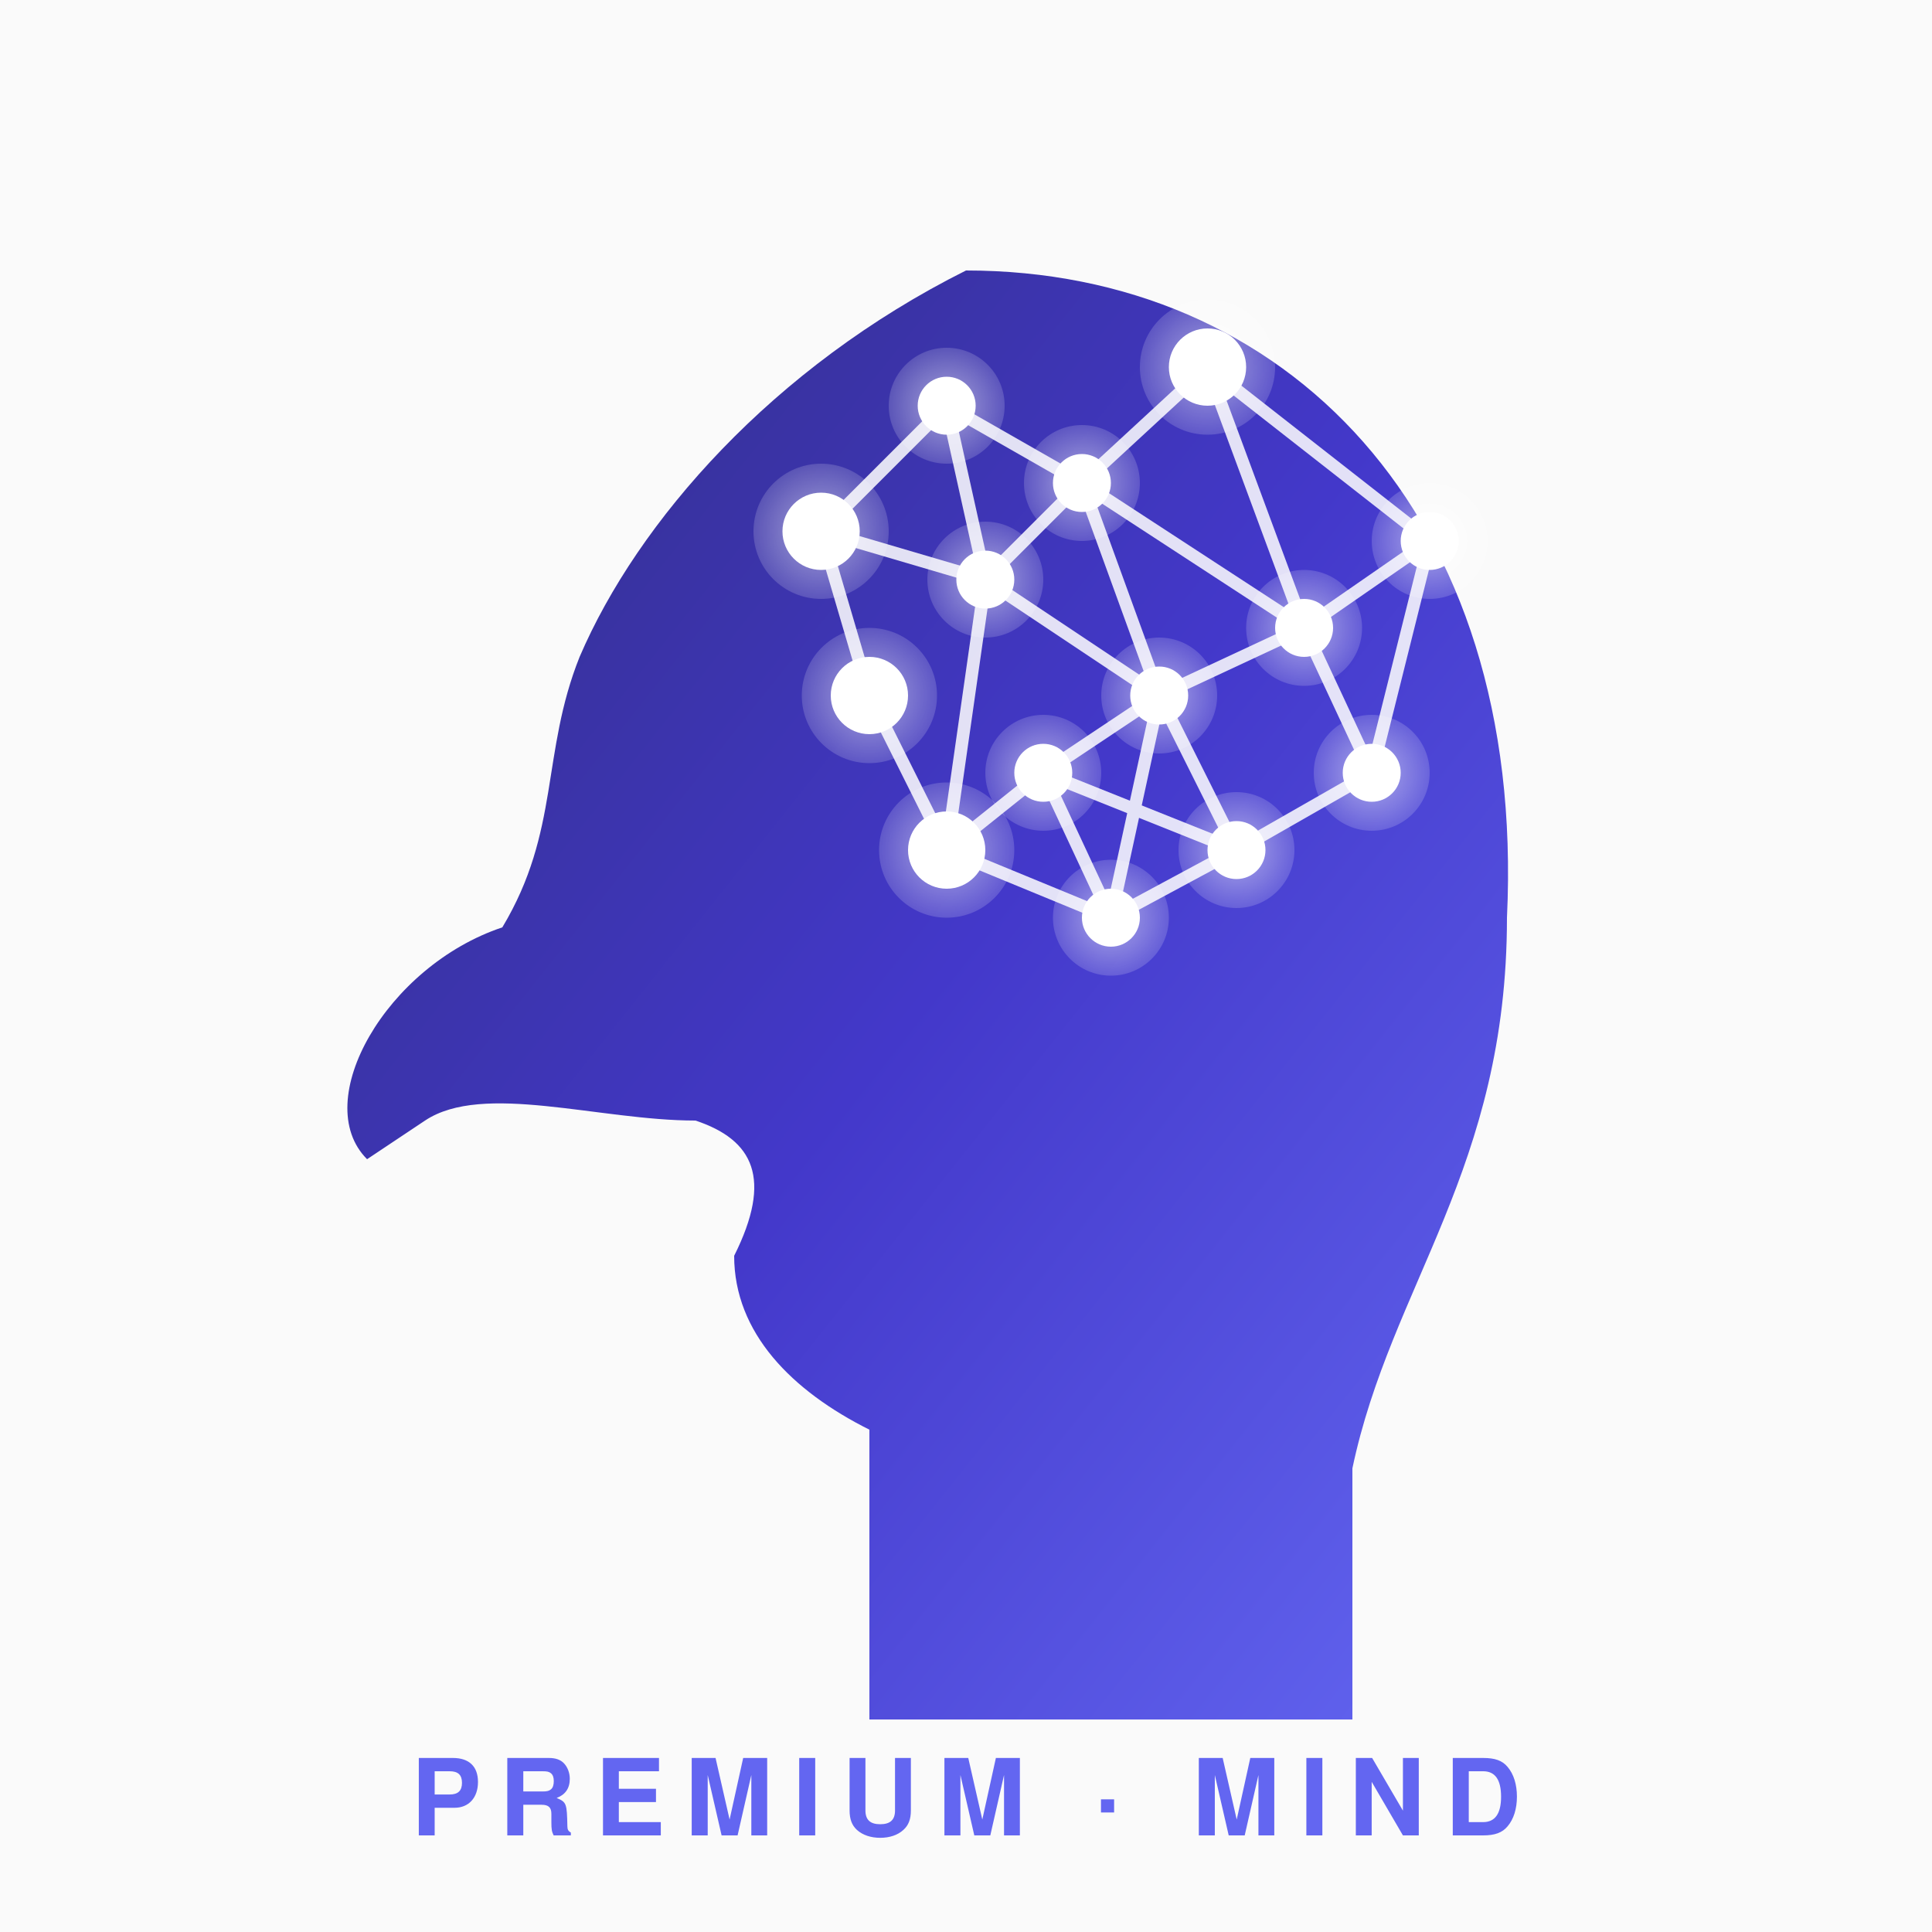
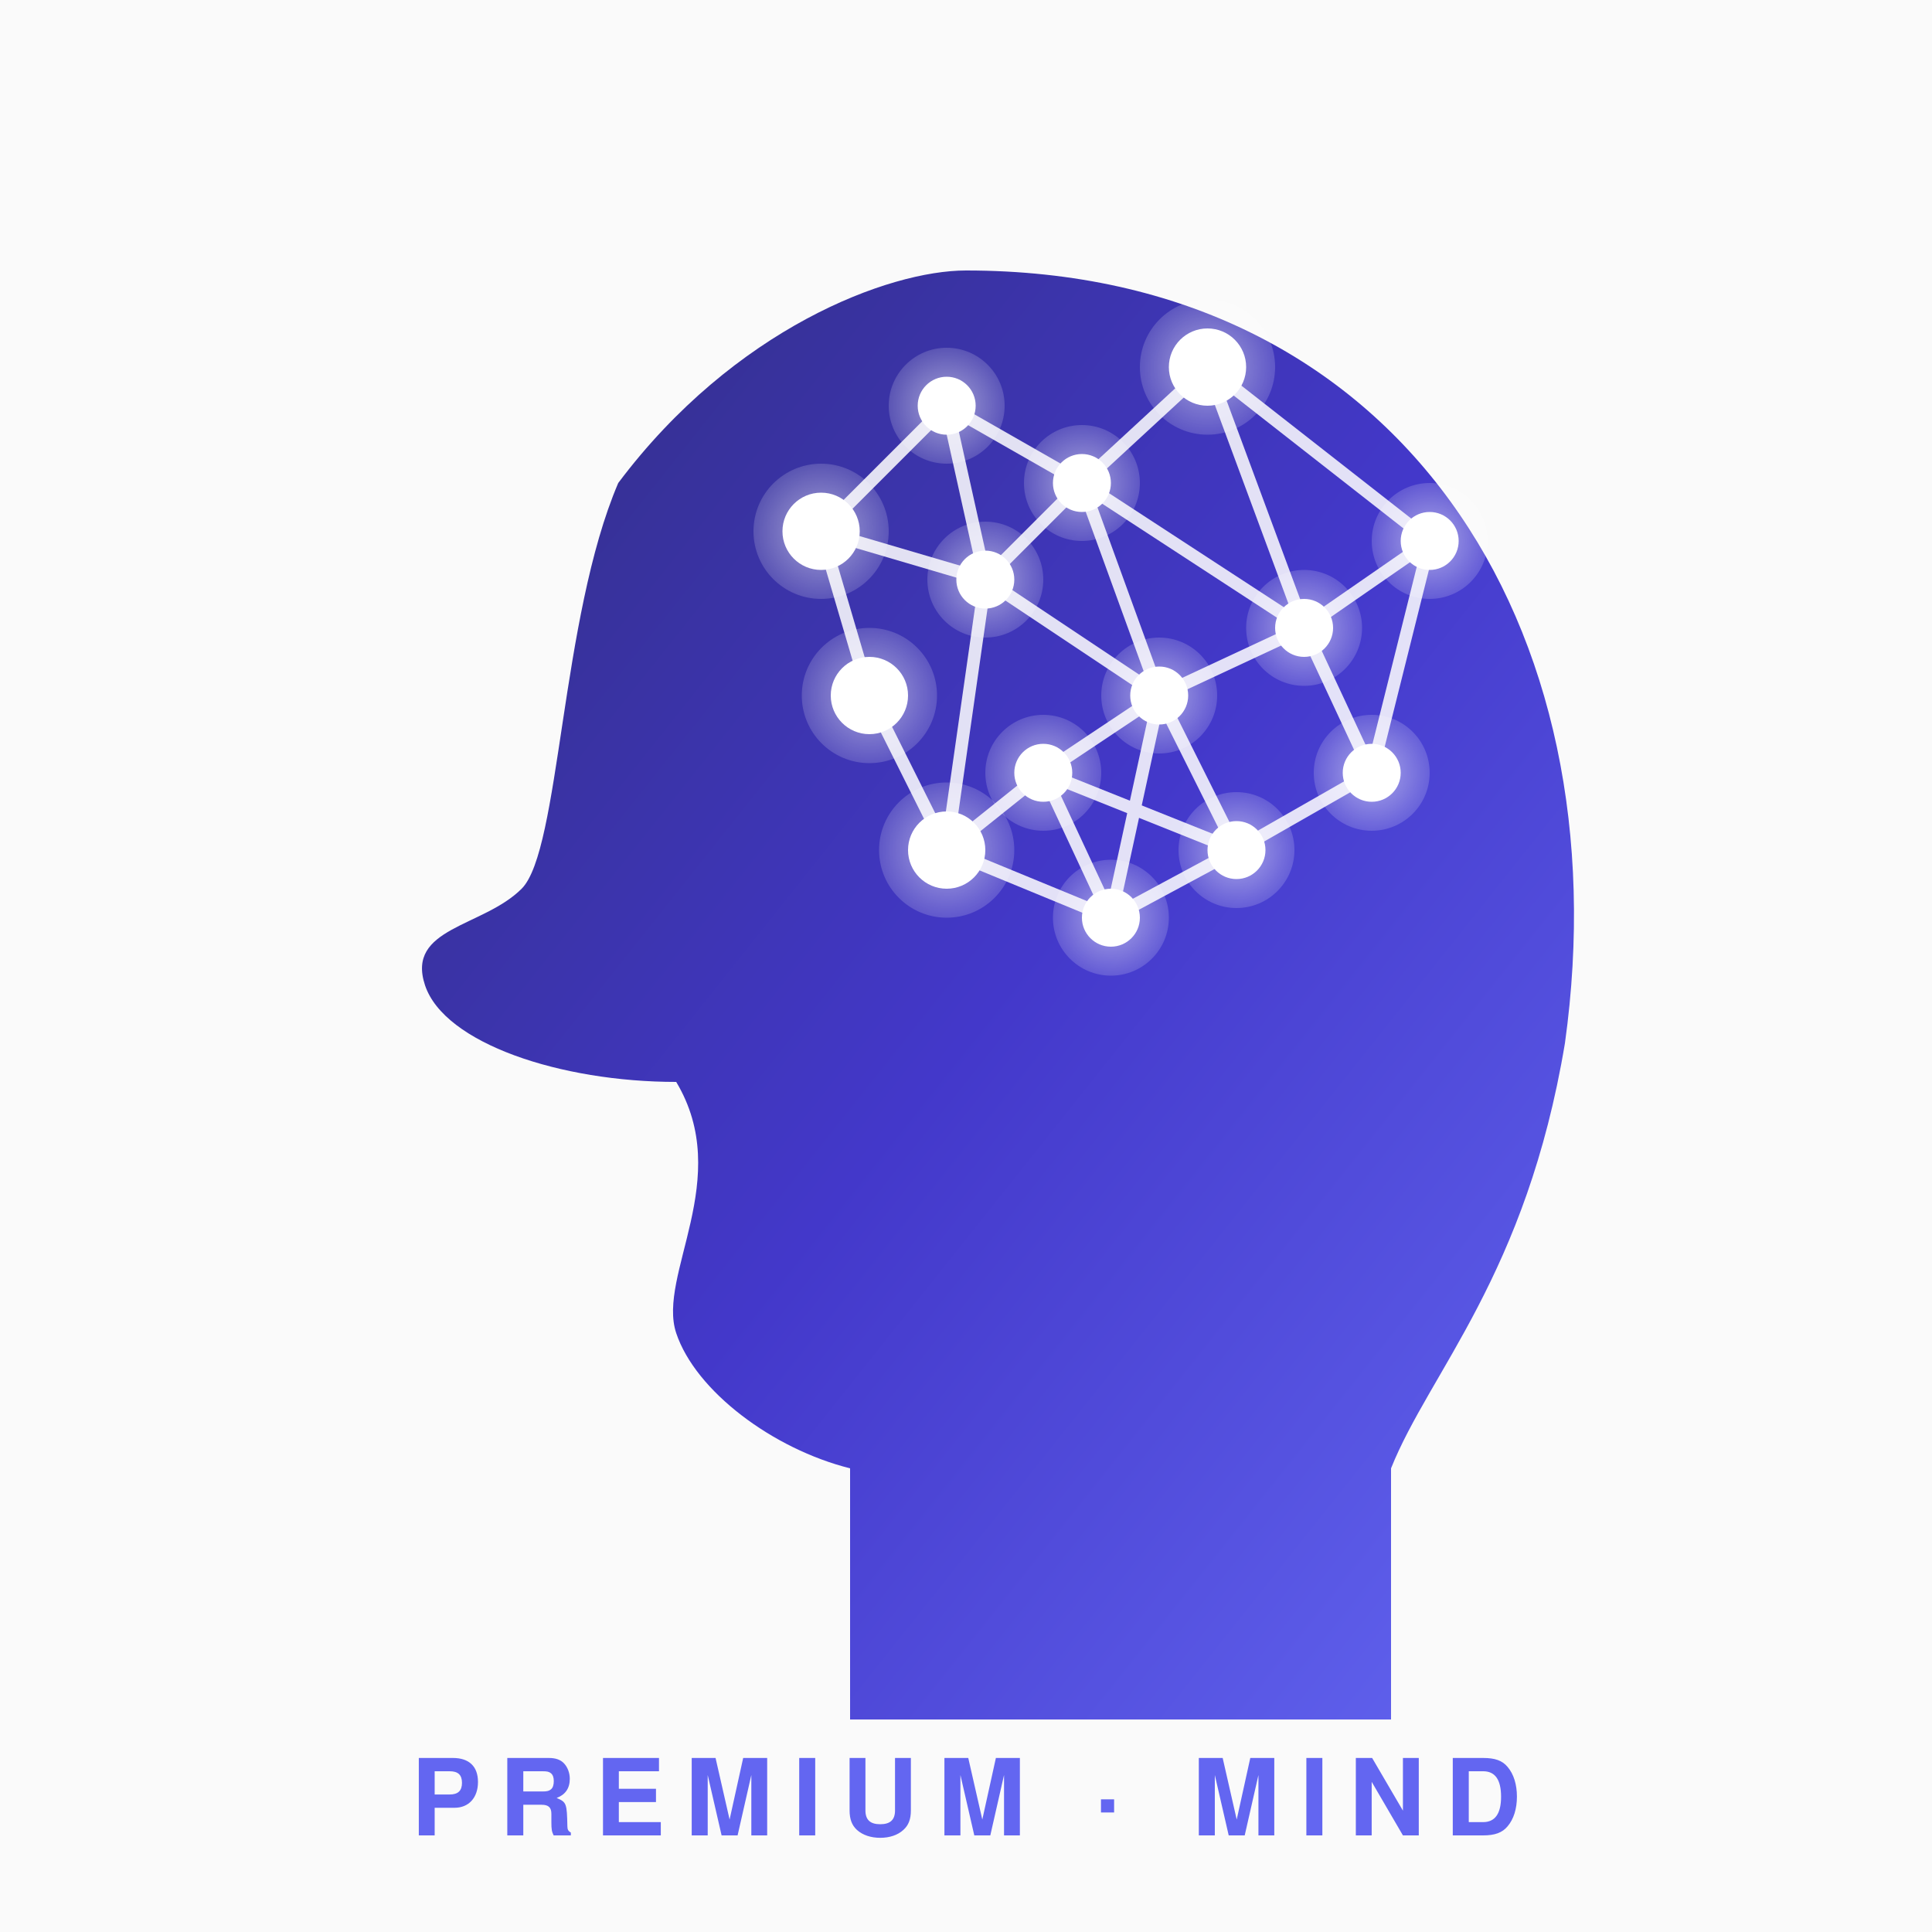
<svg xmlns="http://www.w3.org/2000/svg" viewBox="0 0 200 200" width="200" height="200">
  <rect width="200" height="200" fill="#FAFAFA" />
  <defs>
    <linearGradient id="gS10" x1="0" y1="0" x2="1" y2="1">
      <stop offset="0" stop-color="#312E81" />
      <stop offset="0.5" stop-color="#4338CA" />
      <stop offset="1" stop-color="#6366F1" />
    </linearGradient>
    <radialGradient id="gS10n">
      <stop offset="0" stop-color="#fff" stop-opacity="1" />
      <stop offset="1" stop-color="#fff" stop-opacity="0.3" />
    </radialGradient>
  </defs>
-   <path d="M100 28 C133 28 158 53 156 95 C156 121 144 133 140 152 L140 178 L90 178 L90 148 C82 144 76 138 76 130 C80 122 78 118 72 116 C62 116 50 112 44 116 L38 120 C32 114 40 100 52 96 C58 86 56 78 60 68 C66 54 80 38 100 28 Z" fill="url(#gS10)" />
+   <path d="M100 28 C145 28 168 65 162 108 C158 132 148 142 144 152 L144 178 L88 178 L88 152 C80 150 72 144 70 138 S76 122 70 112 C58 112 46 108 44 102 S50 96 54 92 S58 64 64 50 C76 34 92 28 100 28 Z" fill="url(#gS10)" />
  <g stroke="#fff" stroke-width="1.3" fill="none" opacity="0.85">
    <line x1="125" y1="38" x2="112" y2="50" />
    <line x1="125" y1="38" x2="135" y2="65" />
    <line x1="125" y1="38" x2="148" y2="56" />
    <line x1="98" y1="42" x2="112" y2="50" />
    <line x1="98" y1="42" x2="85" y2="55" />
    <line x1="98" y1="42" x2="102" y2="60" />
    <line x1="148" y1="56" x2="135" y2="65" />
    <line x1="148" y1="56" x2="142" y2="80" />
    <line x1="112" y1="50" x2="135" y2="65" />
    <line x1="112" y1="50" x2="102" y2="60" />
    <line x1="112" y1="50" x2="120" y2="72" />
    <line x1="85" y1="55" x2="102" y2="60" />
    <line x1="85" y1="55" x2="90" y2="72" />
    <line x1="135" y1="65" x2="120" y2="72" />
    <line x1="135" y1="65" x2="142" y2="80" />
    <line x1="102" y1="60" x2="120" y2="72" />
    <line x1="102" y1="60" x2="98" y2="88" />
    <line x1="120" y1="72" x2="128" y2="88" />
    <line x1="120" y1="72" x2="108" y2="80" />
    <line x1="120" y1="72" x2="115" y2="95" />
    <line x1="90" y1="72" x2="98" y2="88" />
    <line x1="142" y1="80" x2="128" y2="88" />
    <line x1="108" y1="80" x2="128" y2="88" />
    <line x1="108" y1="80" x2="98" y2="88" />
    <line x1="108" y1="80" x2="115" y2="95" />
    <line x1="128" y1="88" x2="115" y2="95" />
    <line x1="98" y1="88" x2="115" y2="95" />
  </g>
  <g>
    <circle cx="125" cy="38" r="7" fill="url(#gS10n)" opacity="0.55" />
    <circle cx="125" cy="38" r="4" fill="#fff" />
    <circle cx="98" cy="42" r="6" fill="url(#gS10n)" opacity="0.55" />
    <circle cx="98" cy="42" r="3" fill="#fff" />
    <circle cx="148" cy="56" r="6" fill="url(#gS10n)" opacity="0.55" />
    <circle cx="148" cy="56" r="3" fill="#fff" />
    <circle cx="112" cy="50" r="6" fill="url(#gS10n)" opacity="0.55" />
    <circle cx="112" cy="50" r="3" fill="#fff" />
    <circle cx="85" cy="55" r="7" fill="url(#gS10n)" opacity="0.55" />
    <circle cx="85" cy="55" r="4" fill="#fff" />
    <circle cx="135" cy="65" r="6" fill="url(#gS10n)" opacity="0.55" />
    <circle cx="135" cy="65" r="3" fill="#fff" />
    <circle cx="102" cy="60" r="6" fill="url(#gS10n)" opacity="0.55" />
    <circle cx="102" cy="60" r="3" fill="#fff" />
    <circle cx="120" cy="72" r="6" fill="url(#gS10n)" opacity="0.55" />
    <circle cx="120" cy="72" r="3" fill="#fff" />
    <circle cx="90" cy="72" r="7" fill="url(#gS10n)" opacity="0.55" />
    <circle cx="90" cy="72" r="4" fill="#fff" />
    <circle cx="142" cy="80" r="6" fill="url(#gS10n)" opacity="0.55" />
    <circle cx="142" cy="80" r="3" fill="#fff" />
    <circle cx="108" cy="80" r="6" fill="url(#gS10n)" opacity="0.55" />
    <circle cx="108" cy="80" r="3" fill="#fff" />
    <circle cx="128" cy="88" r="6" fill="url(#gS10n)" opacity="0.55" />
    <circle cx="128" cy="88" r="3" fill="#fff" />
    <circle cx="98" cy="88" r="7" fill="url(#gS10n)" opacity="0.55" />
    <circle cx="98" cy="88" r="4" fill="#fff" />
    <circle cx="115" cy="95" r="6" fill="url(#gS10n)" opacity="0.55" />
    <circle cx="115" cy="95" r="3" fill="#fff" />
  </g>
  <text x="100" y="190" text-anchor="middle" font-family="Helvetica, Arial, sans-serif" font-size="11" font-weight="700" letter-spacing="2" fill="#6366F1">PREMIUM · MIND</text>
</svg>
